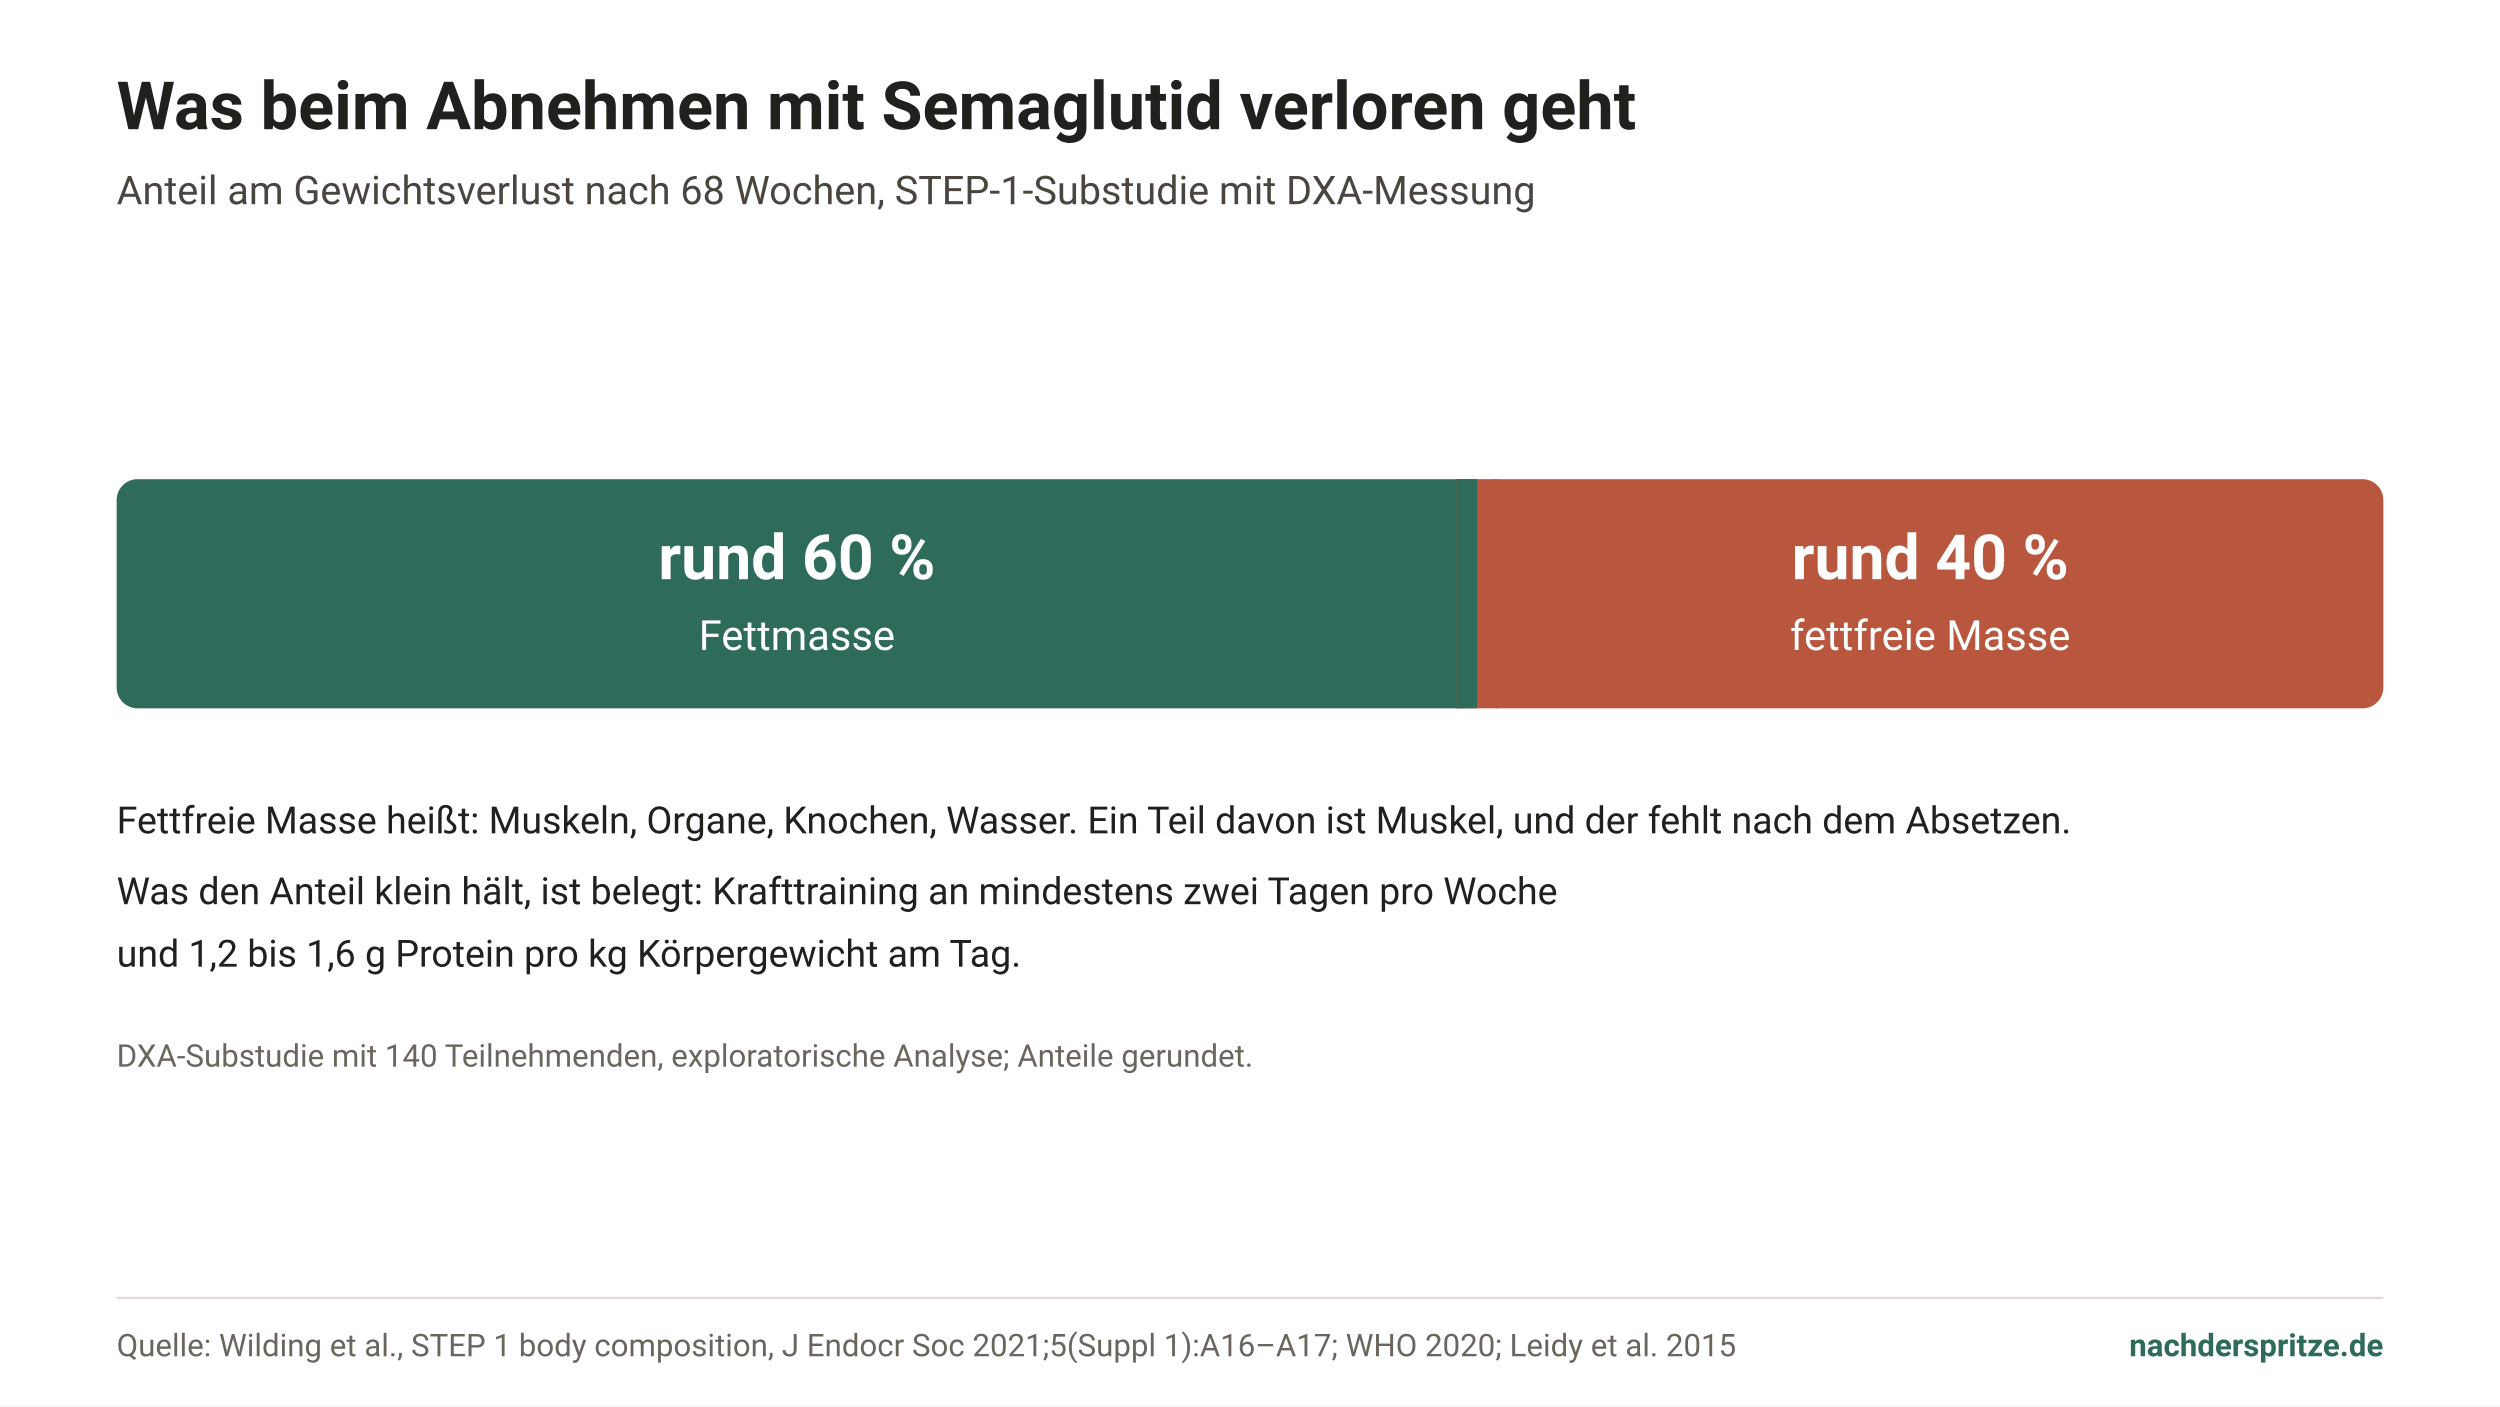
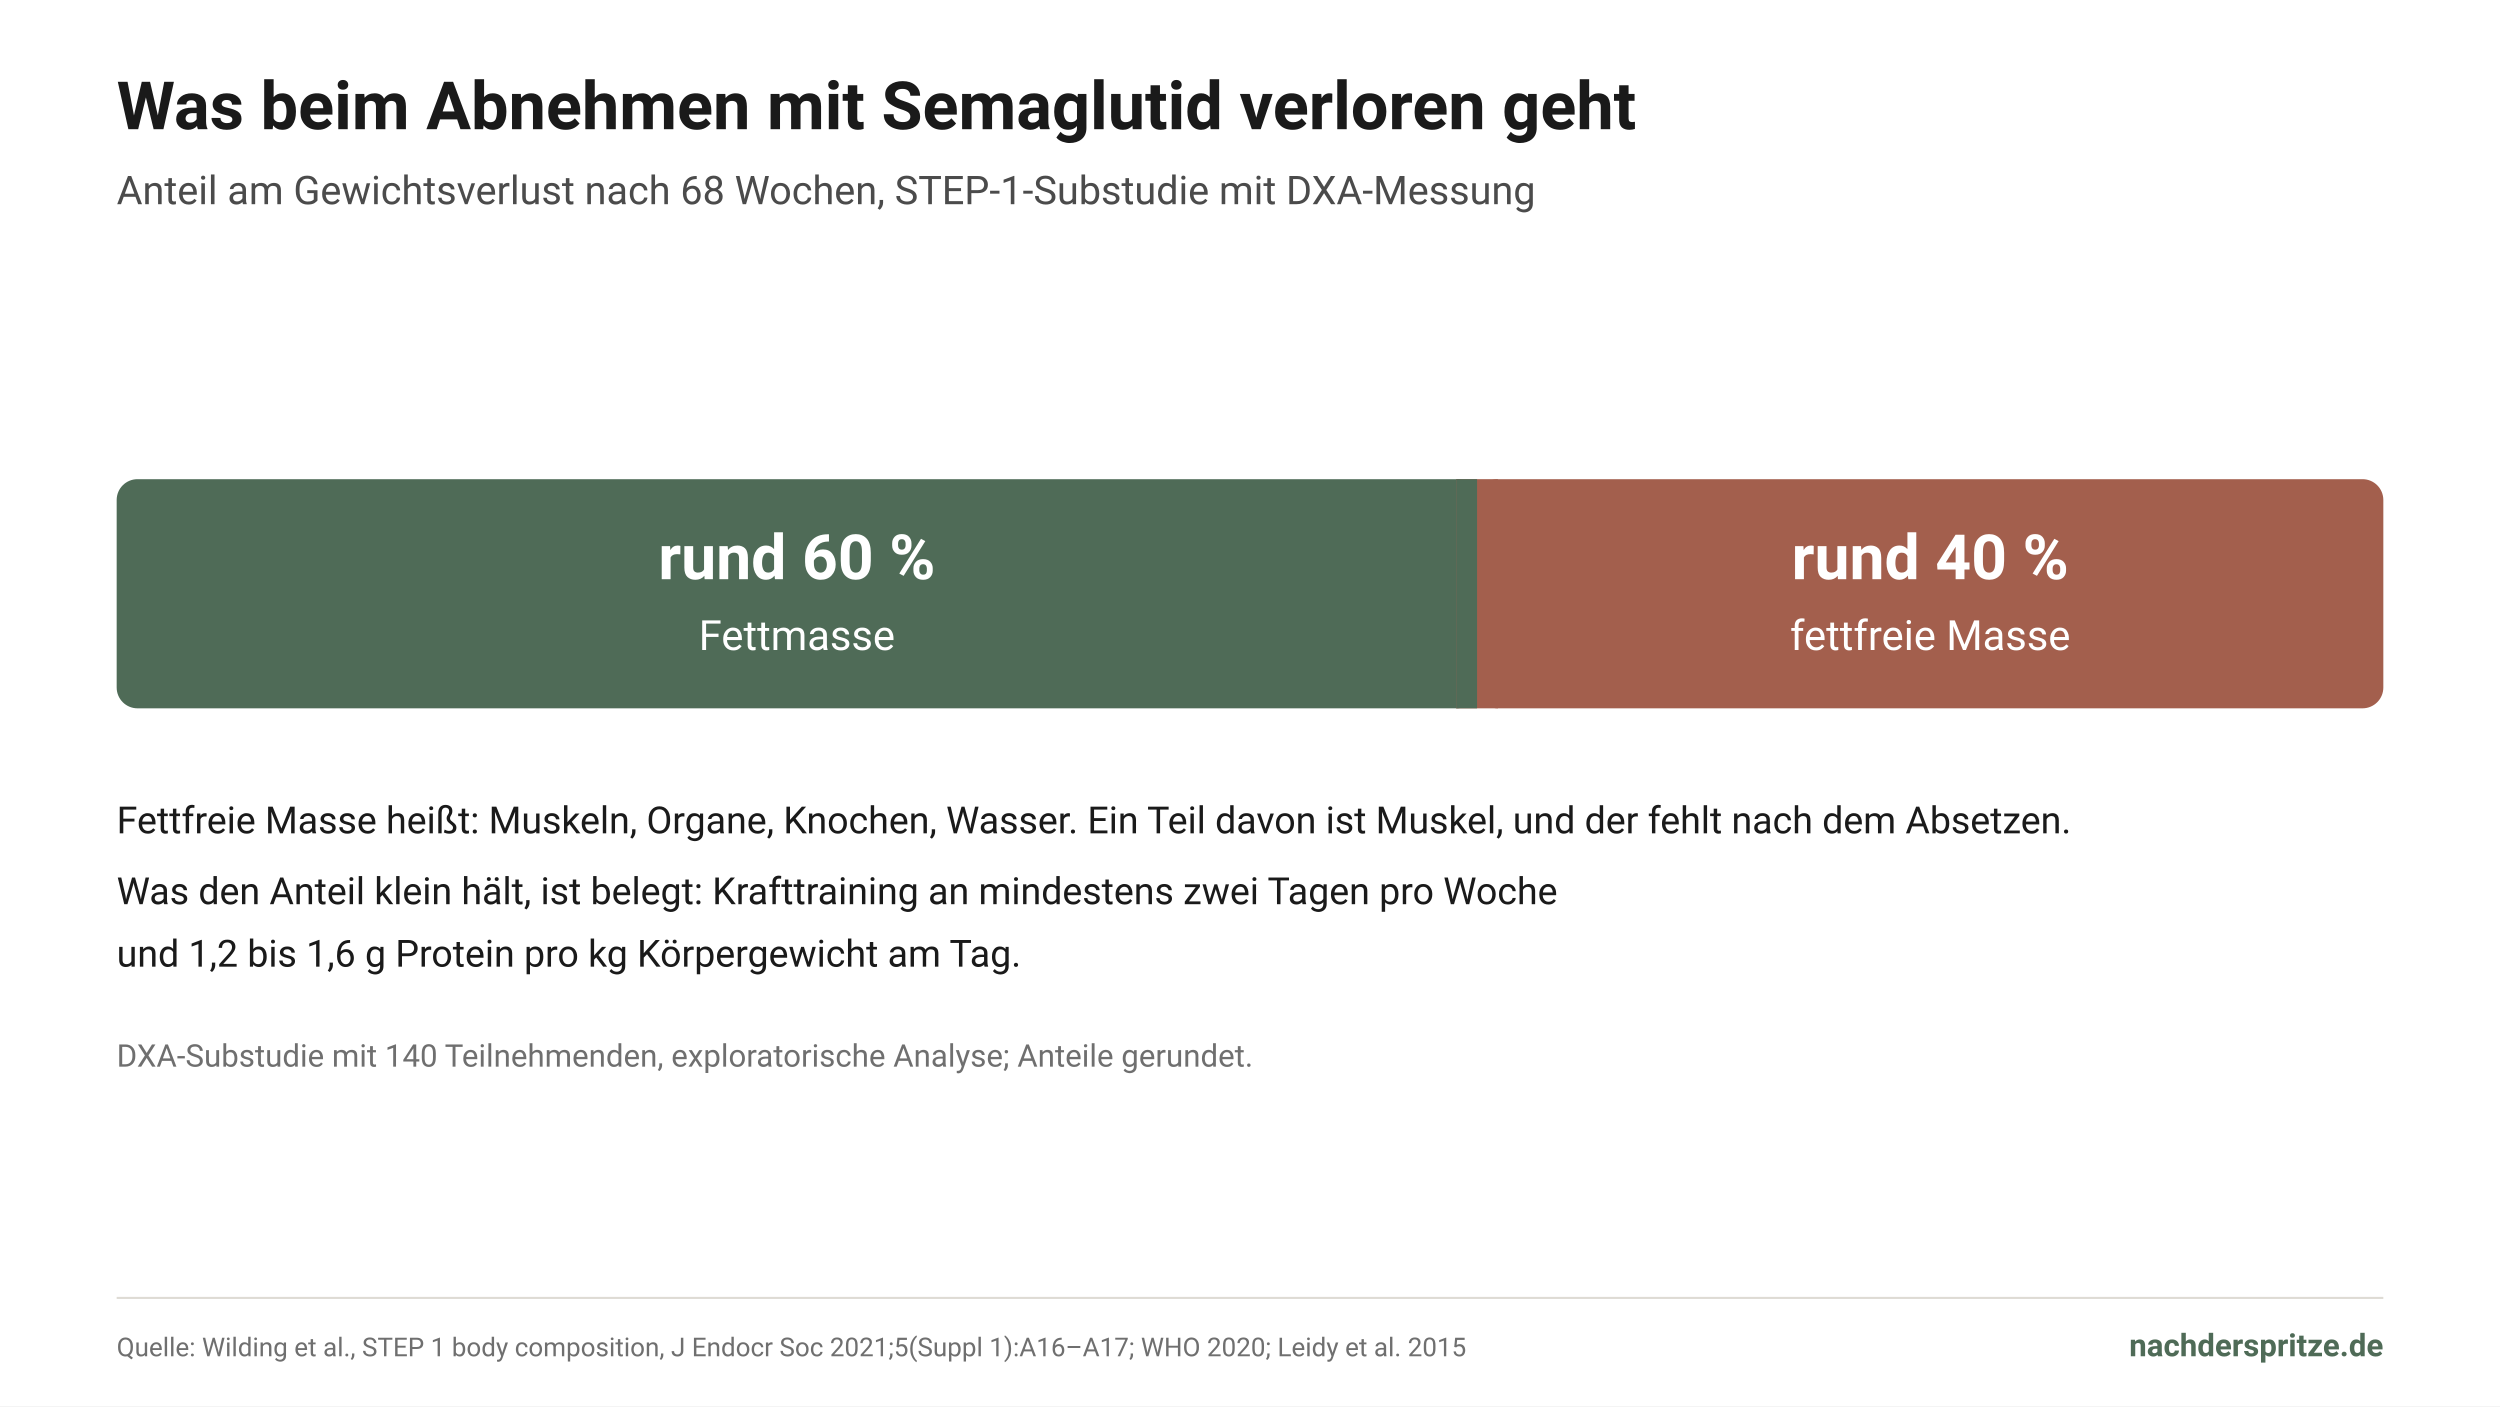
- <svg xmlns="http://www.w3.org/2000/svg" width="1200" height="675" viewBox="0 0 1200 675" role="img" aria-labelledby="t d" font-family="system-ui, -apple-system, 'Segoe UI', Roboto, Helvetica, Arial, sans-serif">
+ <svg xmlns="http://www.w3.org/2000/svg" width="1200" height="675" viewBox="0 0 1200 675" role="img" aria-labelledby="t d" font-family="'Hanken Grotesk Variable', 'Hanken Grotesk', system-ui, -apple-system, 'Segoe UI', Roboto, Helvetica, Arial, sans-serif">
  <rect width="1200" height="675" fill="#ffffff" />
-   <text x="56" y="62" font-size="32" font-weight="700" fill="#22201c" text-anchor="start">Was beim Abnehmen mit Semaglutid verloren geht</text>
-   <text x="56" y="98" font-size="19" font-weight="400" fill="#4a463f" text-anchor="start">Anteil am Gewichtsverlust nach 68 Wochen, STEP-1-Substudie mit DXA-Messung</text>
-   <rect x="56" y="230" width="653" height="110" rx="10" fill="#2f6b5a" />
-   <rect x="709" y="230" width="435" height="110" rx="10" fill="#b8563e" />
-   <rect x="699" y="230" width="20" height="110" fill="#b8563e" />
-   <rect x="699" y="230" width="10" height="110" fill="#2f6b5a" />
+   <text x="56" y="62" font-size="32" font-weight="700" fill="#1a1a1a" text-anchor="start">Was beim Abnehmen mit Semaglutid verloren geht</text>
+   <text x="56" y="98" font-size="19" font-weight="400" fill="#4b4b4b" text-anchor="start">Anteil am Gewichtsverlust nach 68 Wochen, STEP-1-Substudie mit DXA-Messung</text>
+   <rect x="56" y="230" width="653" height="110" rx="10" fill="#4f6b57" />
+   <rect x="709" y="230" width="435" height="110" rx="10" fill="#a35f4d" />
+   <rect x="699" y="230" width="20" height="110" fill="#a35f4d" />
+   <rect x="699" y="230" width="10" height="110" fill="#4f6b57" />
  <text x="382.5" y="278" font-size="30" font-weight="700" fill="#ffffff" text-anchor="middle">rund 60 %</text>
  <text x="382.5" y="312" font-size="20" font-weight="400" fill="#ffffff" text-anchor="middle">Fettmasse</text>
  <text x="926.5" y="278" font-size="30" font-weight="700" fill="#ffffff" text-anchor="middle">rund 40 %</text>
  <text x="926.5" y="312" font-size="20" font-weight="400" fill="#ffffff" text-anchor="middle">fettfreie Masse</text>
-   <text x="56" y="400" font-size="18" font-weight="400" fill="#22201c" text-anchor="start">Fettfreie Masse heißt: Muskeln, Organe, Knochen, Wasser. Ein Teil davon ist Muskel, und der fehlt nach dem Absetzen.</text>
-   <text x="56" y="434" font-size="18" font-weight="400" fill="#22201c" text-anchor="start">Was den Anteil klein hält, ist belegt: Krafttraining an mindestens zwei Tagen pro Woche</text>
-   <text x="56" y="464" font-size="18" font-weight="400" fill="#22201c" text-anchor="start">und 1,2 bis 1,6 g Protein pro kg Körpergewicht am Tag.</text>
-   <text x="56" y="512" font-size="15" font-weight="400" fill="#6b665d" text-anchor="start">DXA-Substudie mit 140 Teilnehmenden, exploratorische Analyse; Anteile gerundet.</text>
-   <line x1="56" y1="623" x2="1144" y2="623" stroke="#e2dace" stroke-width="1" />
-   <text x="56" y="651" font-size="15" font-weight="400" fill="#6b665d" text-anchor="start">Quelle: Wilding et al., STEP 1 body composition, J Endocr Soc 2021;5(Suppl 1):A16–A17; WHO 2020; Leidy et al. 2015</text>
-   <text x="1144" y="651" font-size="15" font-weight="600" fill="#2f6b5a" text-anchor="end">nachderspritze.de</text>
+   <text x="56" y="400" font-size="18" font-weight="400" fill="#1a1a1a" text-anchor="start">Fettfreie Masse heißt: Muskeln, Organe, Knochen, Wasser. Ein Teil davon ist Muskel, und der fehlt nach dem Absetzen.</text>
+   <text x="56" y="434" font-size="18" font-weight="400" fill="#1a1a1a" text-anchor="start">Was den Anteil klein hält, ist belegt: Krafttraining an mindestens zwei Tagen pro Woche</text>
+   <text x="56" y="464" font-size="18" font-weight="400" fill="#1a1a1a" text-anchor="start">und 1,2 bis 1,6 g Protein pro kg Körpergewicht am Tag.</text>
+   <text x="56" y="512" font-size="15" font-weight="400" fill="#6f6f6f" text-anchor="start">DXA-Substudie mit 140 Teilnehmenden, exploratorische Analyse; Anteile gerundet.</text>
+   <line x1="56" y1="623" x2="1144" y2="623" stroke="#dedbd4" stroke-width="1" />
+   <text x="56" y="651" font-size="12.5" font-weight="400" fill="#6f6f6f" text-anchor="start">Quelle: Wilding et al., STEP 1 body composition, J Endocr Soc 2021;5(Suppl 1):A16–A17; WHO 2020; Leidy et al. 2015</text>
+   <text x="1144" y="651" font-size="15" font-weight="600" fill="#4f6b57" text-anchor="end">nachderspritze.de</text>
</svg>
